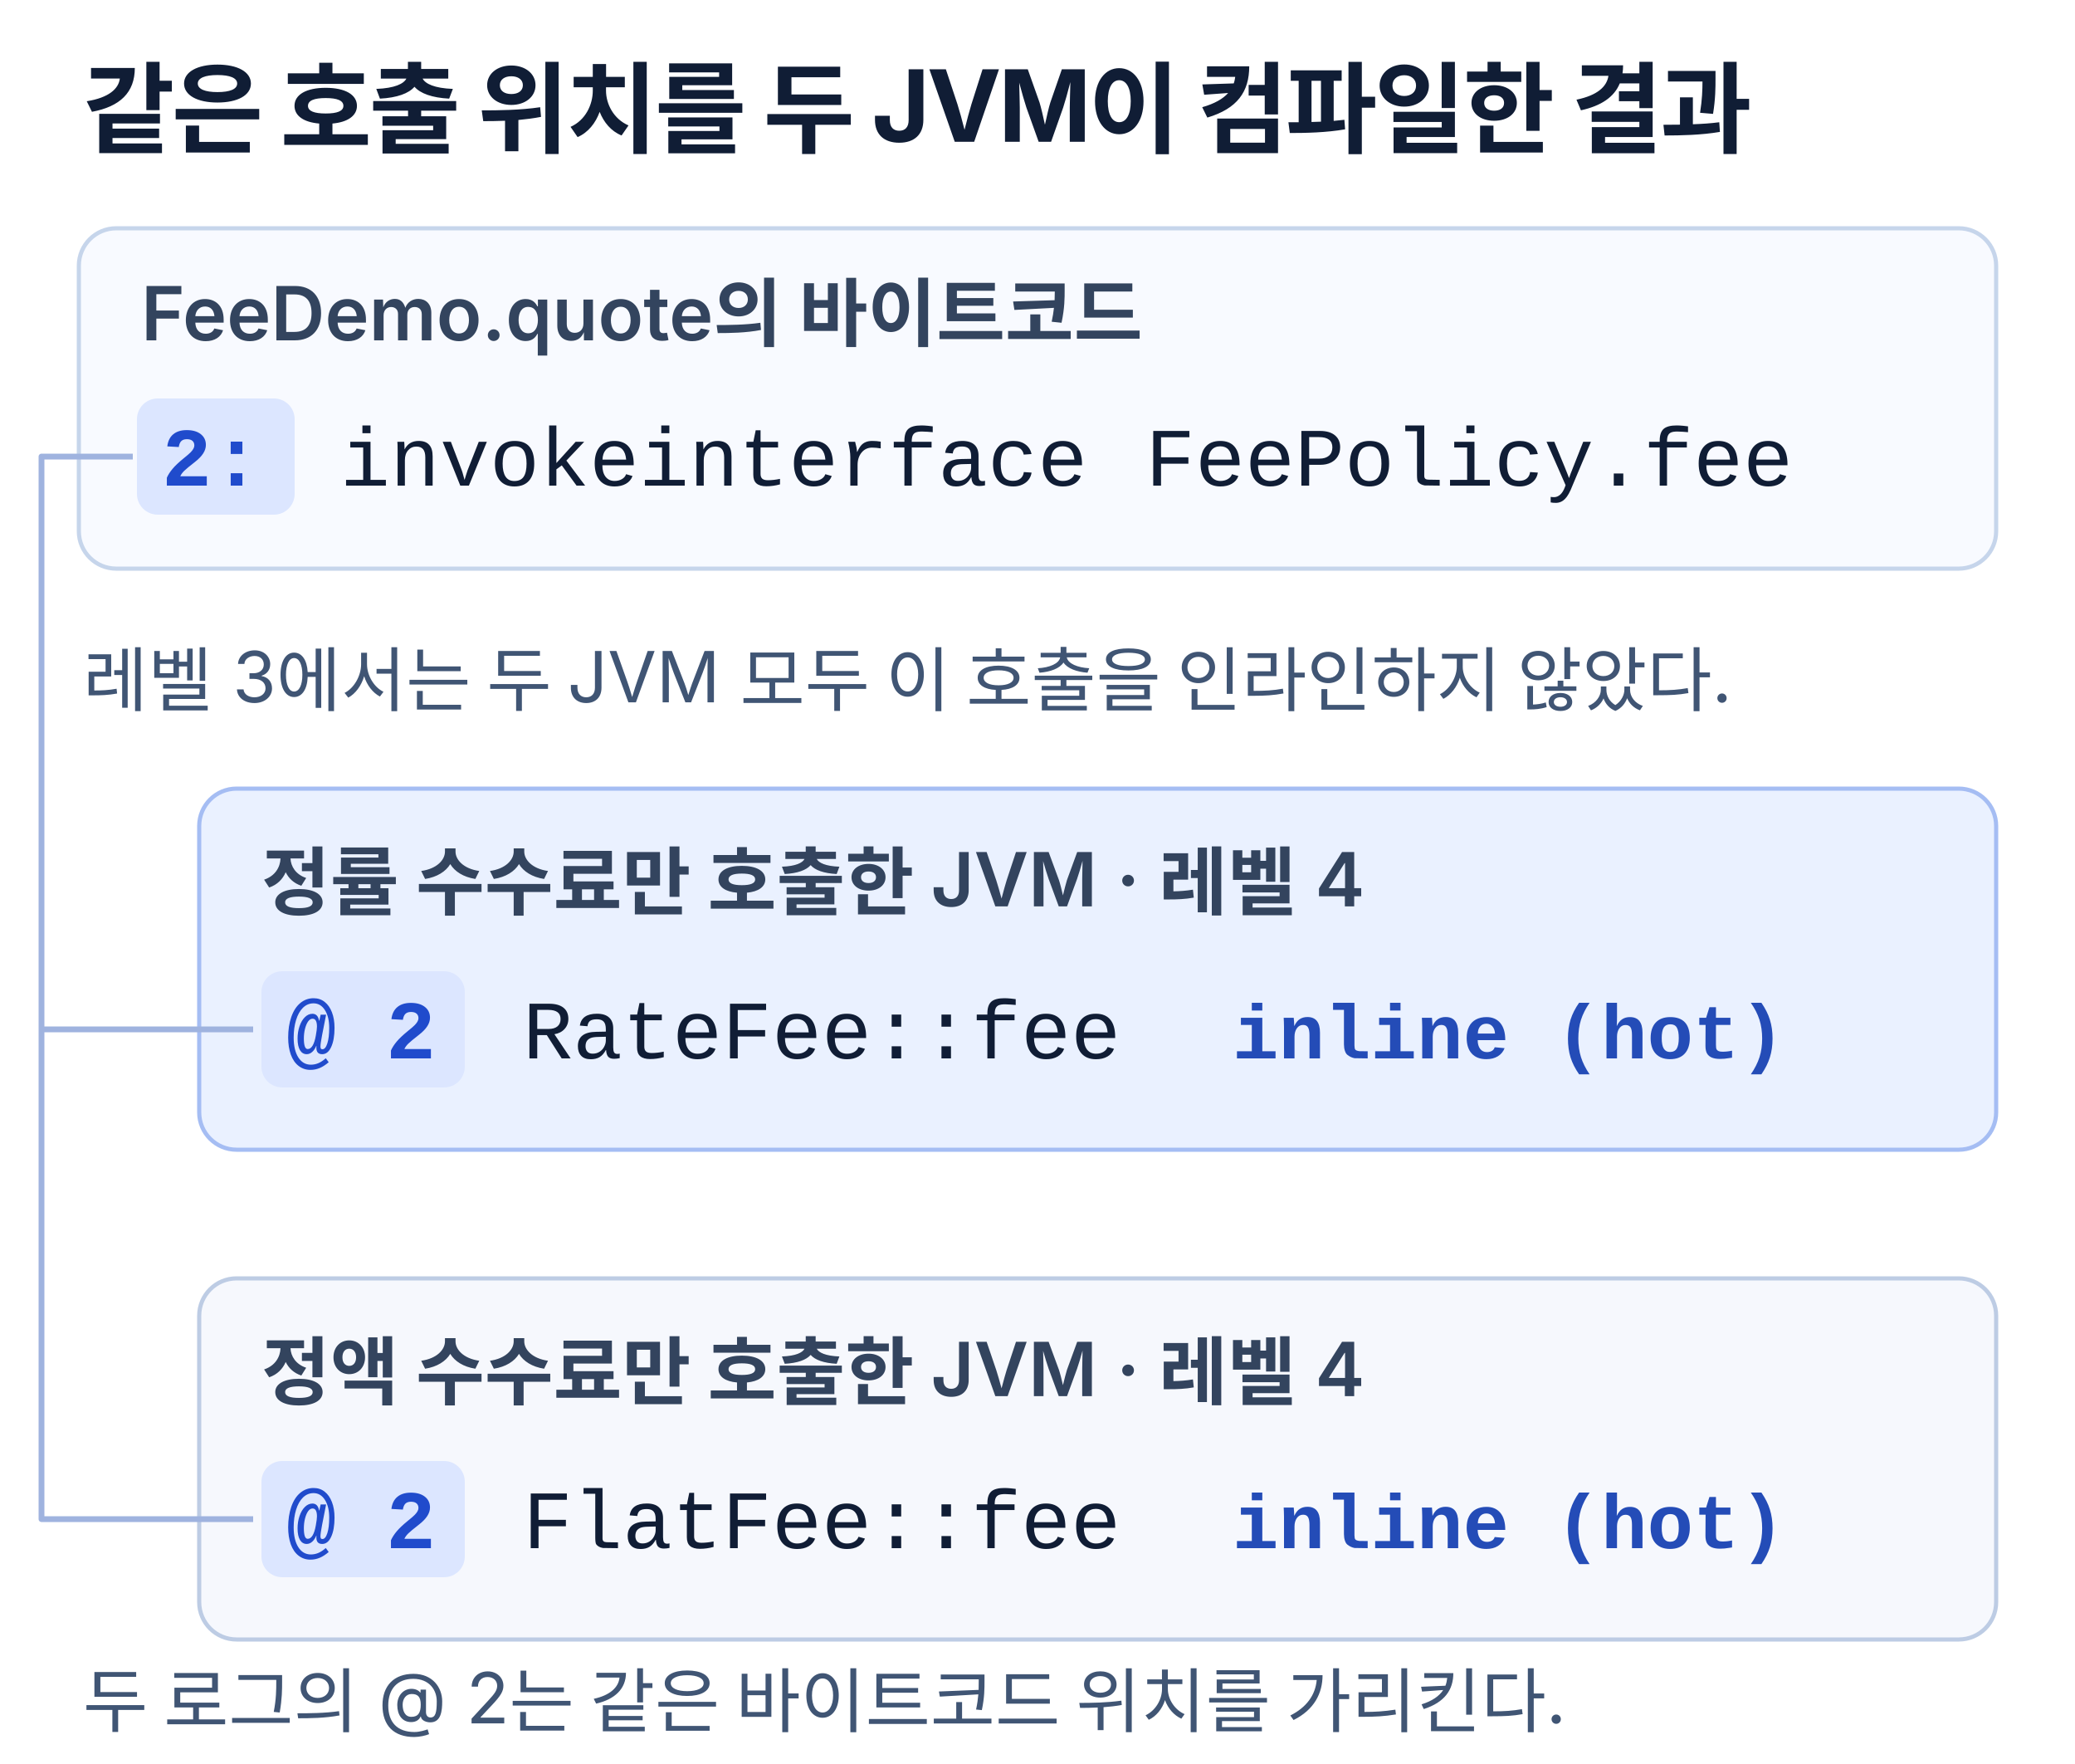
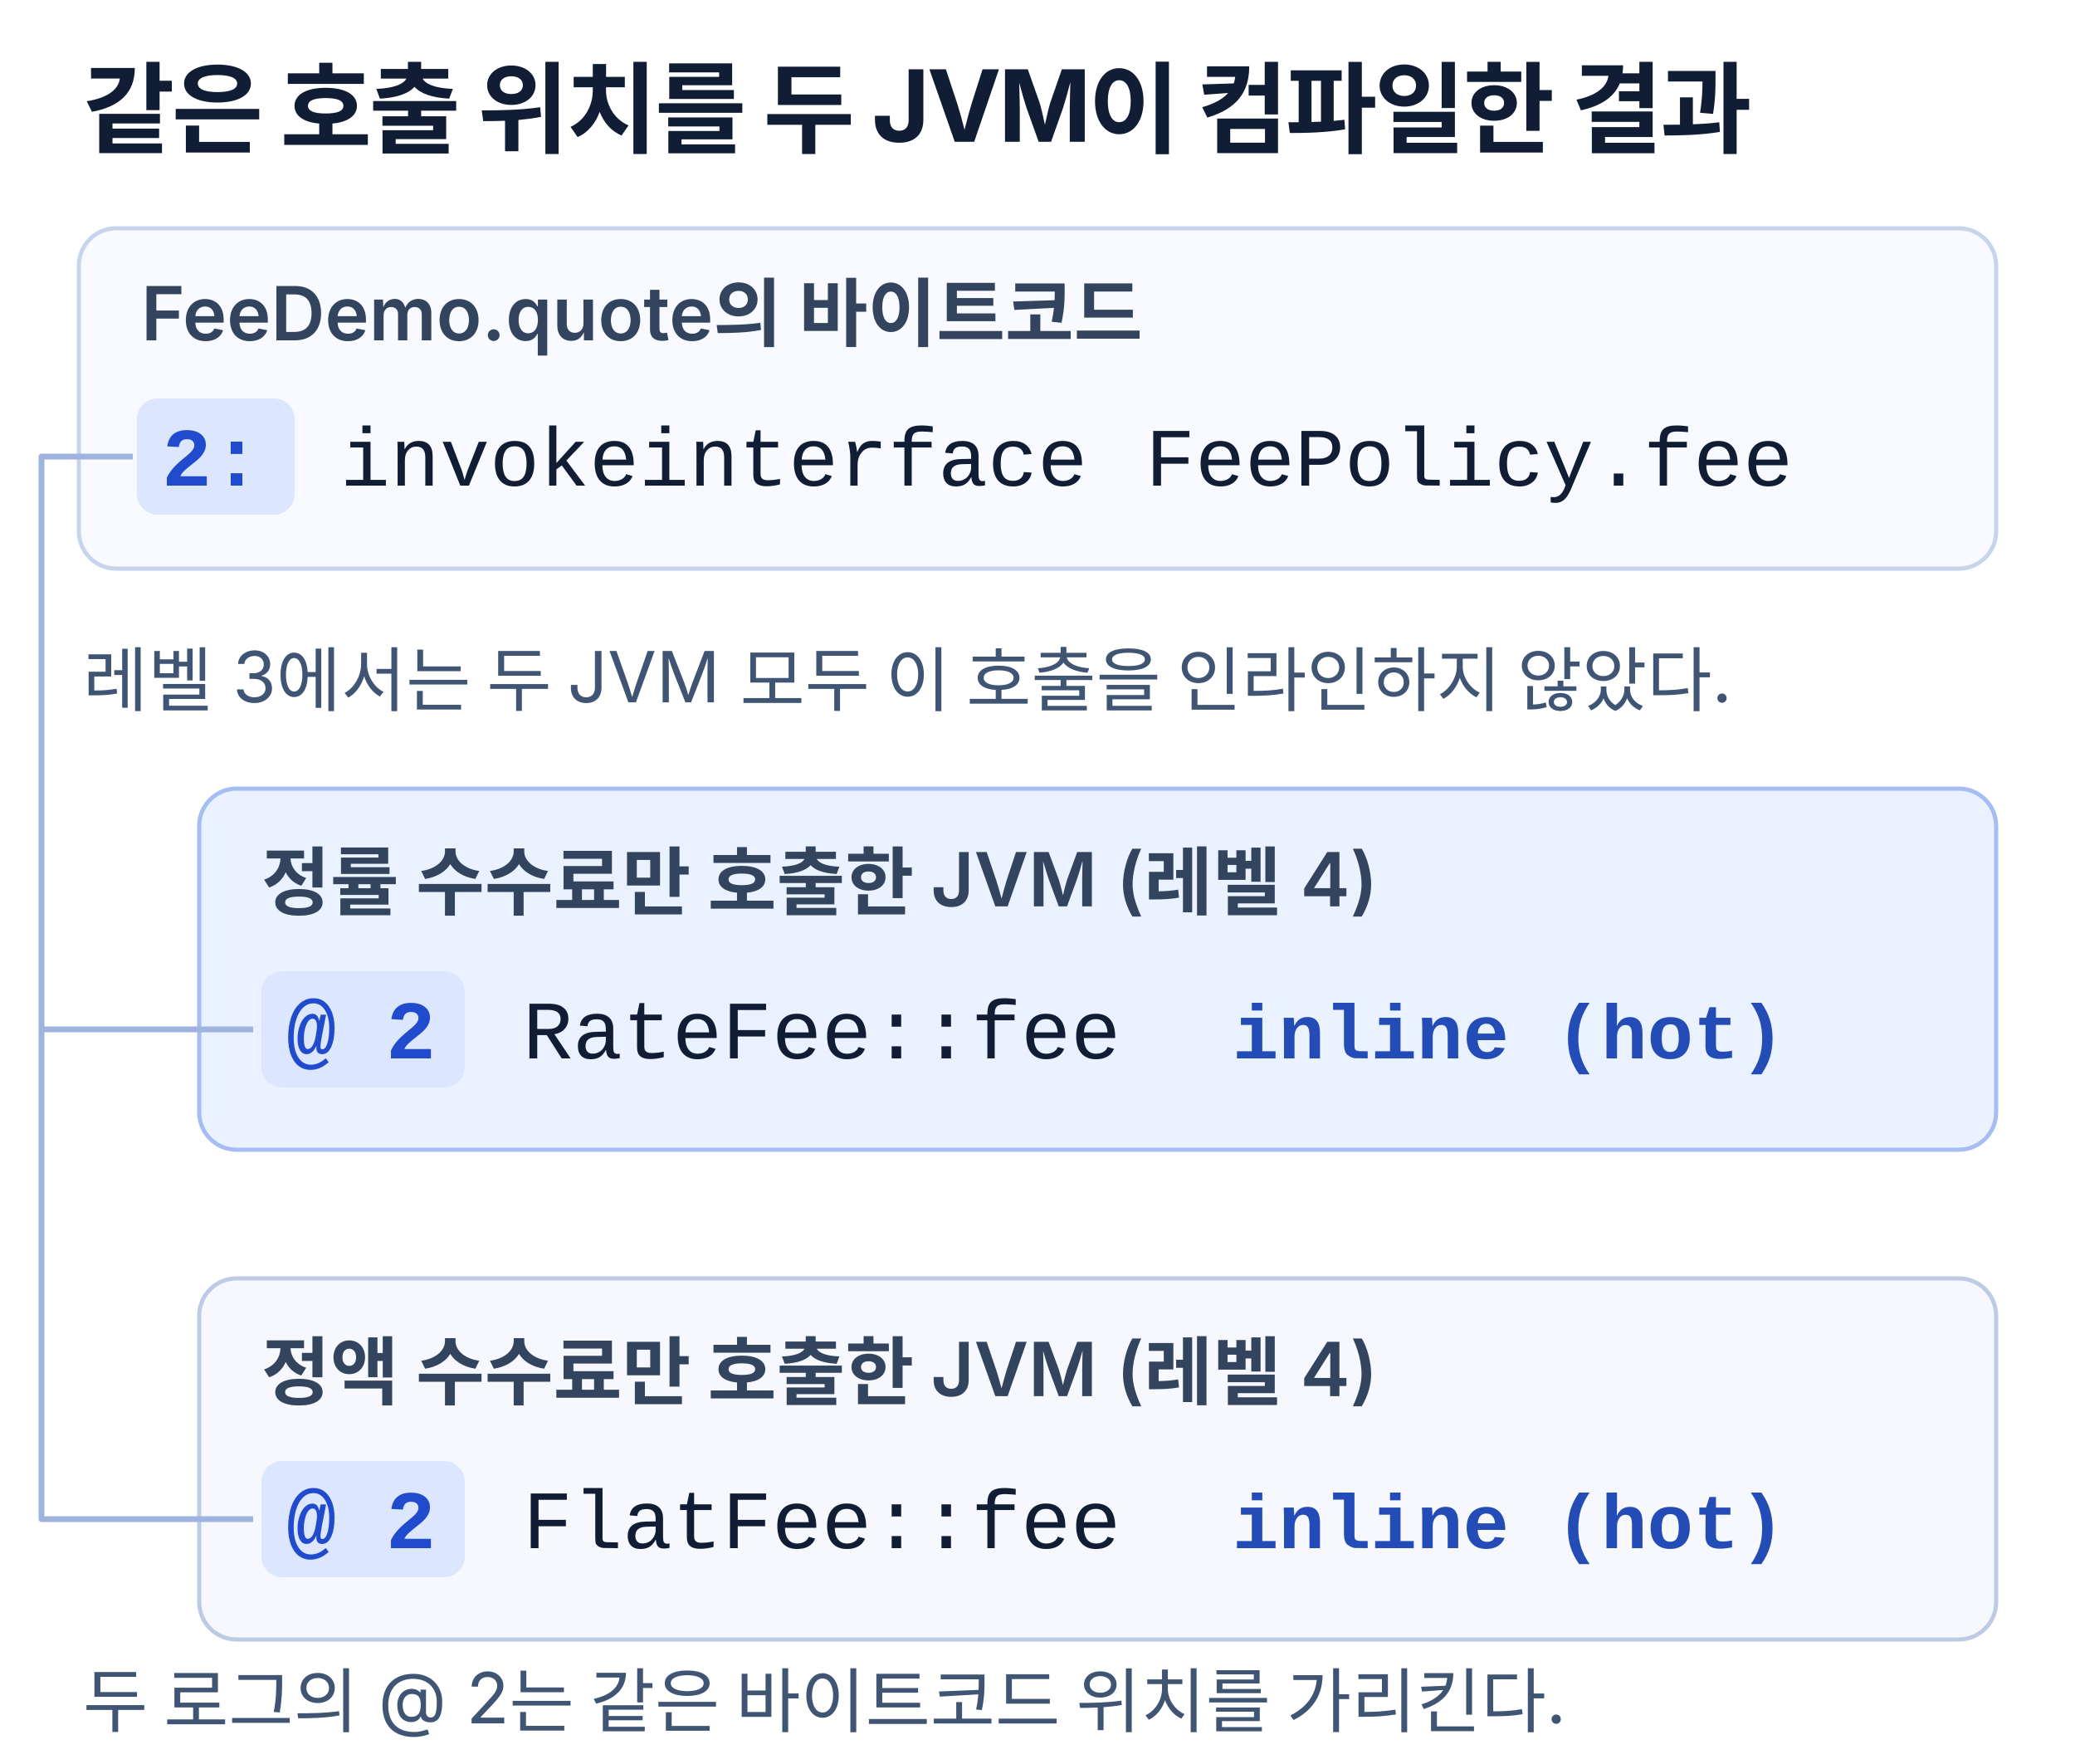
<svg xmlns="http://www.w3.org/2000/svg" viewBox="0 0 500 425" role="img" aria-labelledby="title desc">
  <style>
    text { font-family: Pretendard, -apple-system, BlinkMacSystemFont, "Noto Sans KR", sans-serif; fill: #101d35; }
    .title { font-size: 24px; font-weight: 750; letter-spacing: -.7px; }
    .label { font-size: 18px; font-weight: 600; fill: #33445e; }
    .code text { font-family: "SFMono-Regular", Consolas, "Liberation Mono", monospace; font-size: 20px; }
    .offset { font-weight: 700; fill: #204bcc; }
    .code .result { font-size: 18.5px; font-weight: 650; fill: #244cb7; }
    .note { font-size: 17px; fill: #405574; }
    .location { stroke: #2455df; stroke-width: 2.4; stroke-opacity: 0; }
    .branches { fill: none; stroke: #9fb3df; stroke-width: 1.4; stroke-linejoin: round; }
    @media (prefers-reduced-motion: no-preference) {
      .source-location { animation: read-bytecode 7s linear infinite; }
      .log-location { animation: match-logs 7s linear infinite; }
      .branches { animation: link-locations 7s linear infinite; }
    }
    @keyframes read-bytecode {
      0%, 28%, 100% { stroke-opacity: 1; }
      40%, 86% { stroke-opacity: .2; }
    }
    @keyframes match-logs {
      0%, 28%, 100% { stroke-opacity: 0; }
      40%, 86% { stroke-opacity: 1; }
    }
    @keyframes link-locations {
      0%, 28%, 100% { stroke: #9fb3df; }
      40%, 86% { stroke: #4872ce; }
    }
  </style>
  <rect width="500" height="425" fill="#fff" />
  <text x="20" y="35" class="title">같은 호출 위치를 두 JVM이 컴파일한 결과</text>
  <rect x="19" y="55" width="462" height="82" rx="9" fill="#f8faff" stroke="#c6d5eb" />
  <text x="34" y="82" class="label">FeeDemo.quote의 바이트코드</text>
  <rect class="location source-location" x="33" y="96" width="38" height="28" rx="5" fill="#dce6ff" />
  <g class="code">
    <text x="39" y="117" class="offset">2:</text>
    <text x="82" y="117">invokeinterface</text>
    <text x="276" y="117">FeePolicy.fee</text>
  </g>
  <text x="20" y="170" class="note">레벨 3에서는 두 JVM 모두 이 호출을 인라인하지 않았다.</text>
  <rect x="48" y="190" width="433" height="87" rx="9" fill="#eaf1ff" stroke="#a5bdf3" />
-   <text x="63" y="219" class="label">정률 수수료만 호출한 JVM · 레벨 4</text>
+   <text x="63" y="219" class="label">정률 수수료만 호출한 JVM (레벨 4)</text>
  <rect class="location log-location" x="63" y="234" width="49" height="28" rx="5" fill="#dce6ff" />
  <g class="code">
    <text x="69" y="255" class="offset">@ 2</text>
    <text x="126" y="255">RateFee::fee</text>
    <text x="297" y="255" class="result">inline (hot)</text>
  </g>
  <rect x="48" y="308" width="433" height="87" rx="9" fill="#f6f8fd" stroke="#bdcce4" />
-   <text x="63" y="337" class="label">정액 수수료만 호출한 JVM · 레벨 4</text>
+   <text x="63" y="337" class="label">정액 수수료만 호출한 JVM (레벨 4)</text>
  <rect class="location log-location" x="63" y="352" width="49" height="28" rx="5" fill="#dce6ff" />
  <g class="code">
    <text x="69" y="373" class="offset">@ 2</text>
    <text x="126" y="373">FlatFee::fee</text>
    <text x="297" y="373" class="result">inline (hot)</text>
  </g>
  <path class="branches" d="M32 110H10V366H61 M10 248H61" />
  <text x="20" y="416" class="note">두 로그의 @ 2는 같은 바이트코드 위치를 가리킨다.</text>
</svg>
